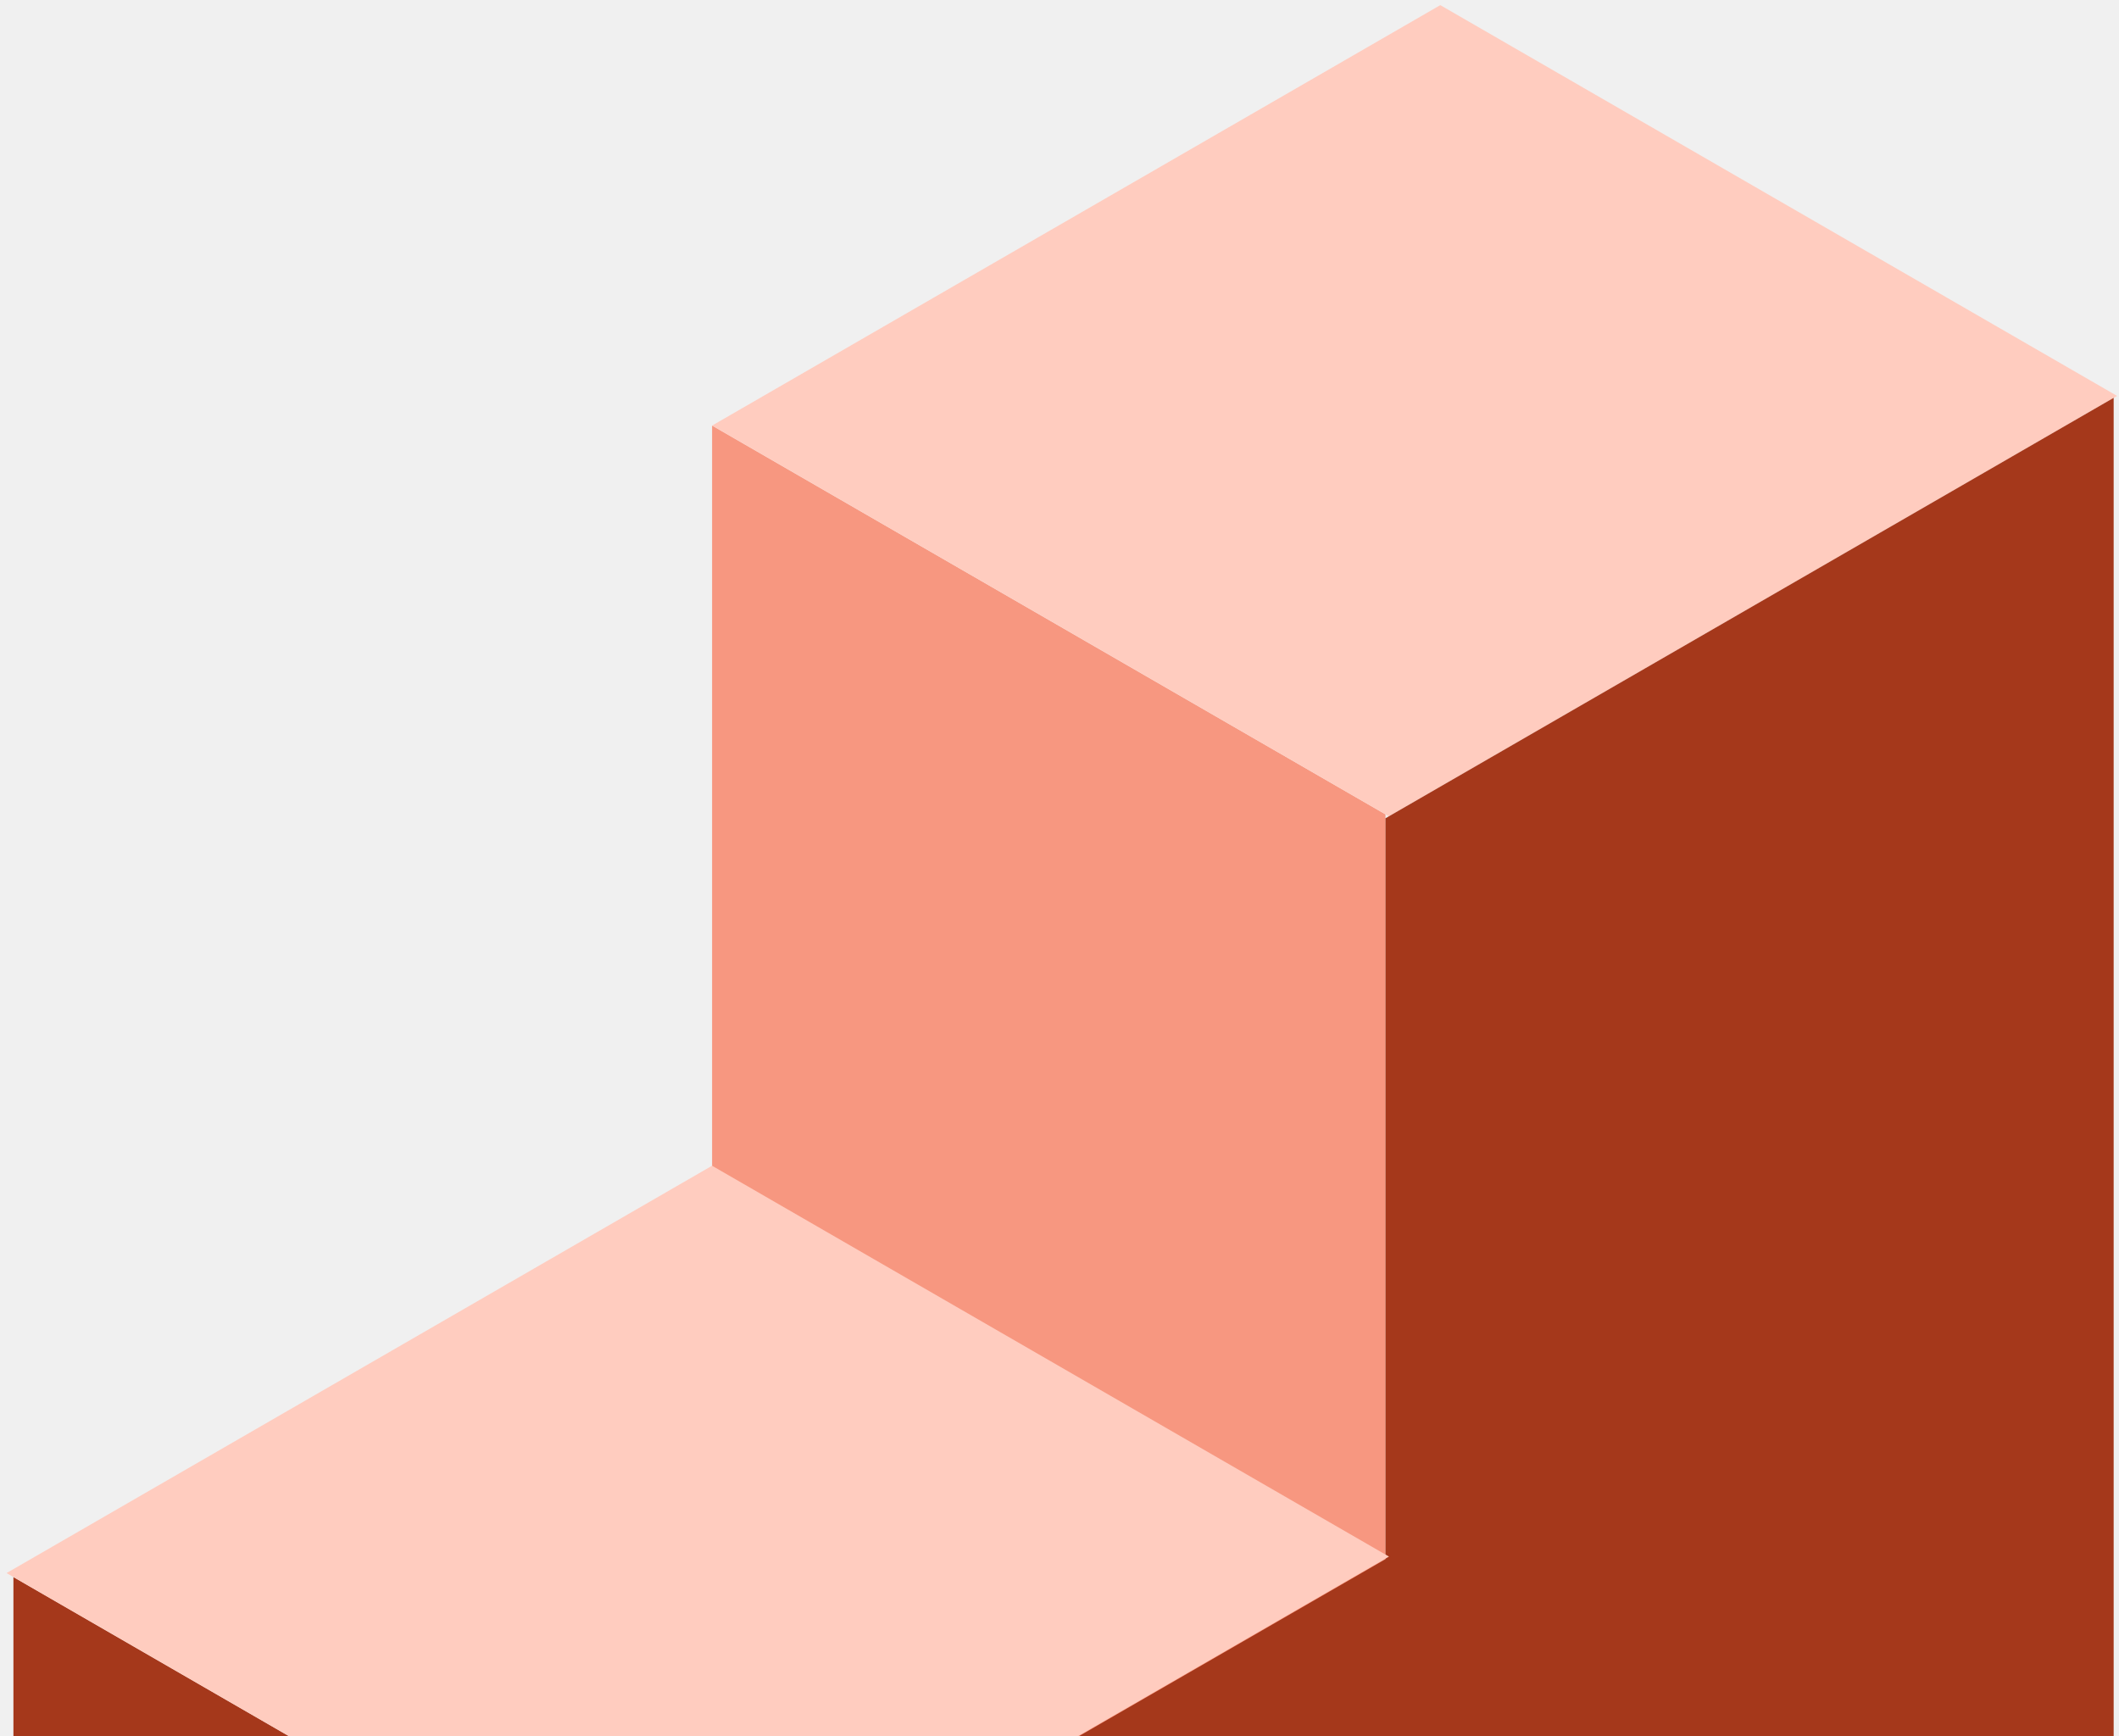
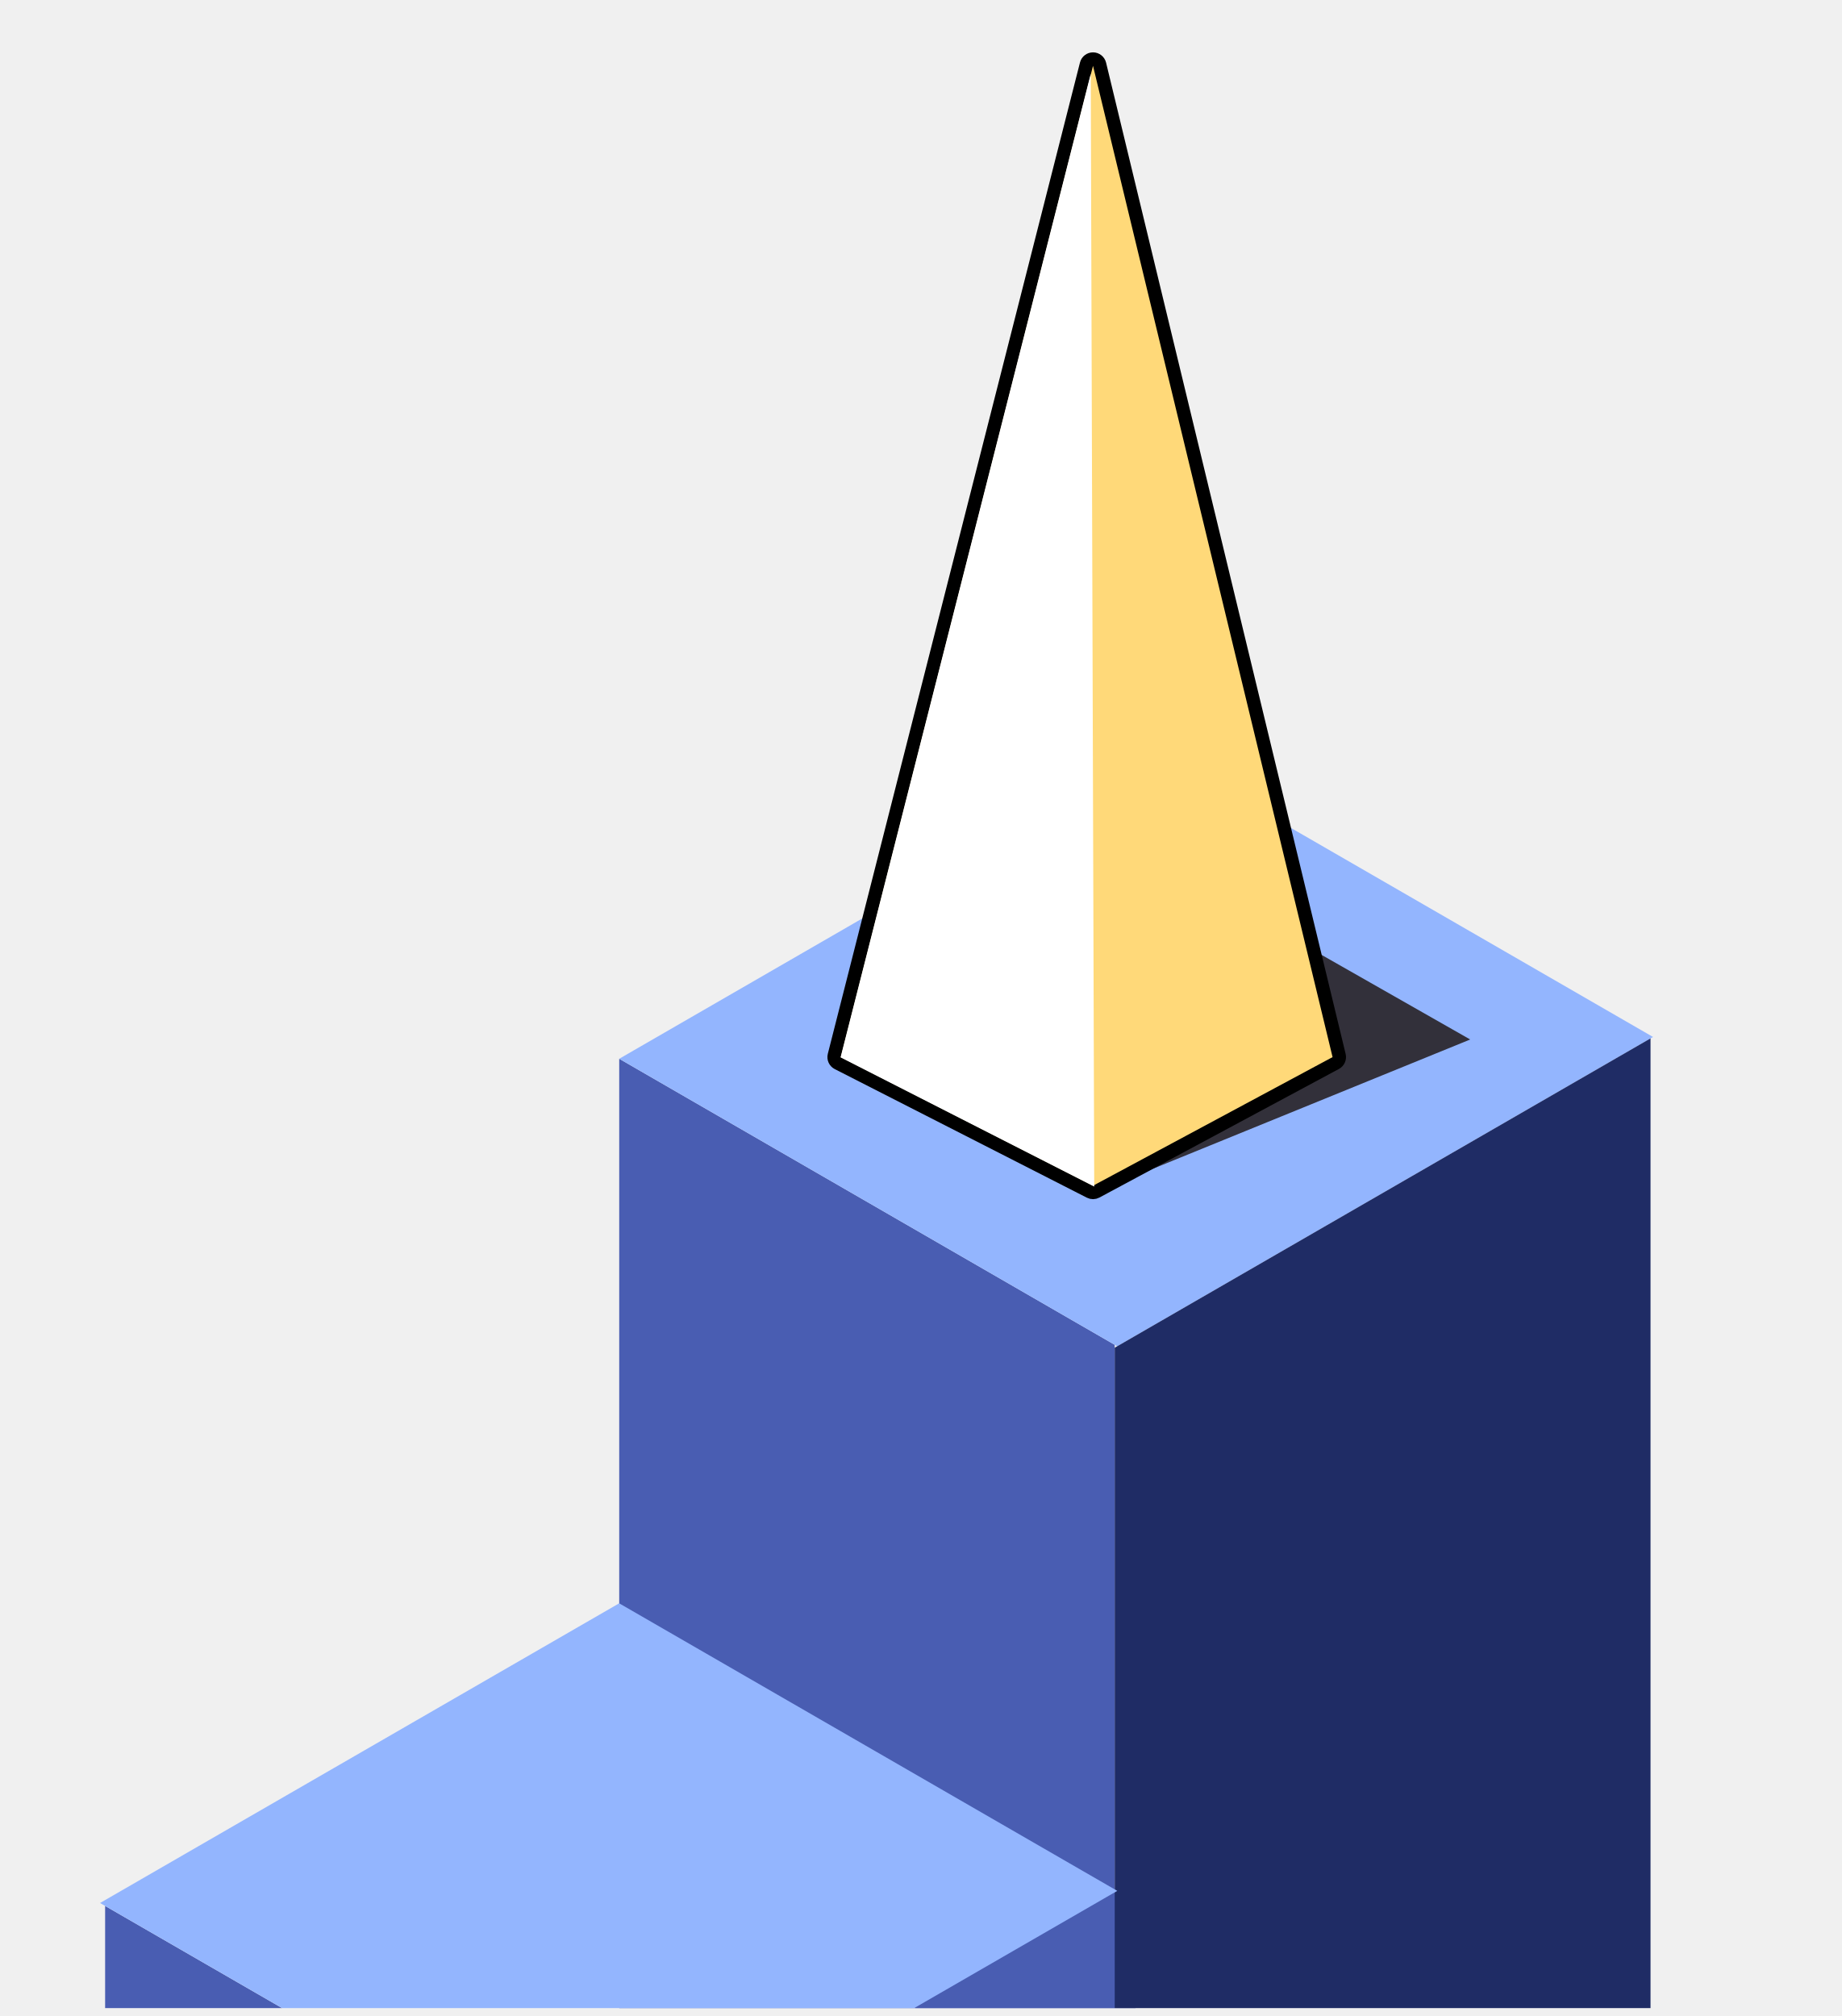
- <svg xmlns="http://www.w3.org/2000/svg" width="116" height="95" viewBox="0 0 116 95" fill="none">
-   <rect width="42.566" height="93.112" transform="matrix(0.866025 0.5 -2.20305e-08 1 38.9824 23.2944)" fill="#F79780" />
-   <rect width="42.784" height="46.029" transform="matrix(0.866025 0.5 -0.866025 0.5 78.8452 0.280762)" fill="#FFCCBF" />
-   <rect width="42.999" height="54.593" transform="matrix(0.866025 0.5 -2.20305e-08 1 0.734375 86.3267)" fill="#A5381B" />
-   <rect width="45.607" height="55.315" transform="matrix(-0.866025 0.5 2.20305e-08 1 77.3926 84.4546)" fill="#A5381B" />
-   <rect width="46.03" height="108.911" transform="matrix(-0.866025 0.5 2.20305e-08 1 115.708 21.7778)" fill="#A5381B" />
-   <rect width="42.79" height="44.596" transform="matrix(0.866025 0.5 -0.866025 0.5 38.9795 63.811)" fill="#FFCCBF" />
+ <svg xmlns="http://www.w3.org/2000/svg" width="137" height="150" viewBox="0 0 137 150" fill="none">
+   <g clip-path="url(#clip0_2012_4878)">
+     <rect width="42.566" height="93.112" transform="matrix(0.866025 0.5 -2.20305e-08 1 46.0684 78.7773)" fill="#495DB2" />
+     <rect width="42.784" height="46.029" transform="matrix(0.866025 0.5 -0.866025 0.5 85.9297 55.7637)" fill="#93B5FE" />
+     <rect width="42.999" height="54.593" transform="matrix(0.866025 0.5 -2.20305e-08 1 7.82031 141.81)" fill="#495DB2" />
+     <rect width="45.607" height="55.315" transform="matrix(-0.866025 0.5 2.20305e-08 1 84.4785 139.938)" fill="#495DB2" />
+     <rect width="46.03" height="108.911" transform="matrix(-0.866025 0.5 2.20305e-08 1 122.795 77.2607)" fill="#1F2C65" />
+     <rect width="42.79" height="44.596" transform="matrix(0.866025 0.5 -0.866025 0.5 46.0645 119.294)" fill="#93B5FE" />
+     <path d="M62.376 78.395L86.353 64.235L109.379 77.343L80.962 88.922L62.376 78.395Z" fill="#32303A" />
+     <path d="M62.072 78.531C62.014 78.757 62.121 78.993 62.329 79.099L81.09 88.669C81.236 88.744 81.409 88.742 81.554 88.664L99.376 79.094C99.577 78.987 99.679 78.757 99.626 78.536L81.803 4.778C81.749 4.555 81.55 4.397 81.32 4.396C81.09 4.394 80.889 4.55 80.833 4.772L62.072 78.531Z" fill="#FFD979" stroke="black" stroke-linejoin="round" />
+     <path d="M81.407 88.286L81.149 5.485L62.535 78.673L81.407 88.286Z" fill="white" />
+   </g>
+   <defs>
+     <clipPath id="clip0_2012_4878">
+       <rect width="136" height="149" fill="white" transform="translate(0.615234 0.410156)" />
+     </clipPath>
+   </defs>
</svg>
